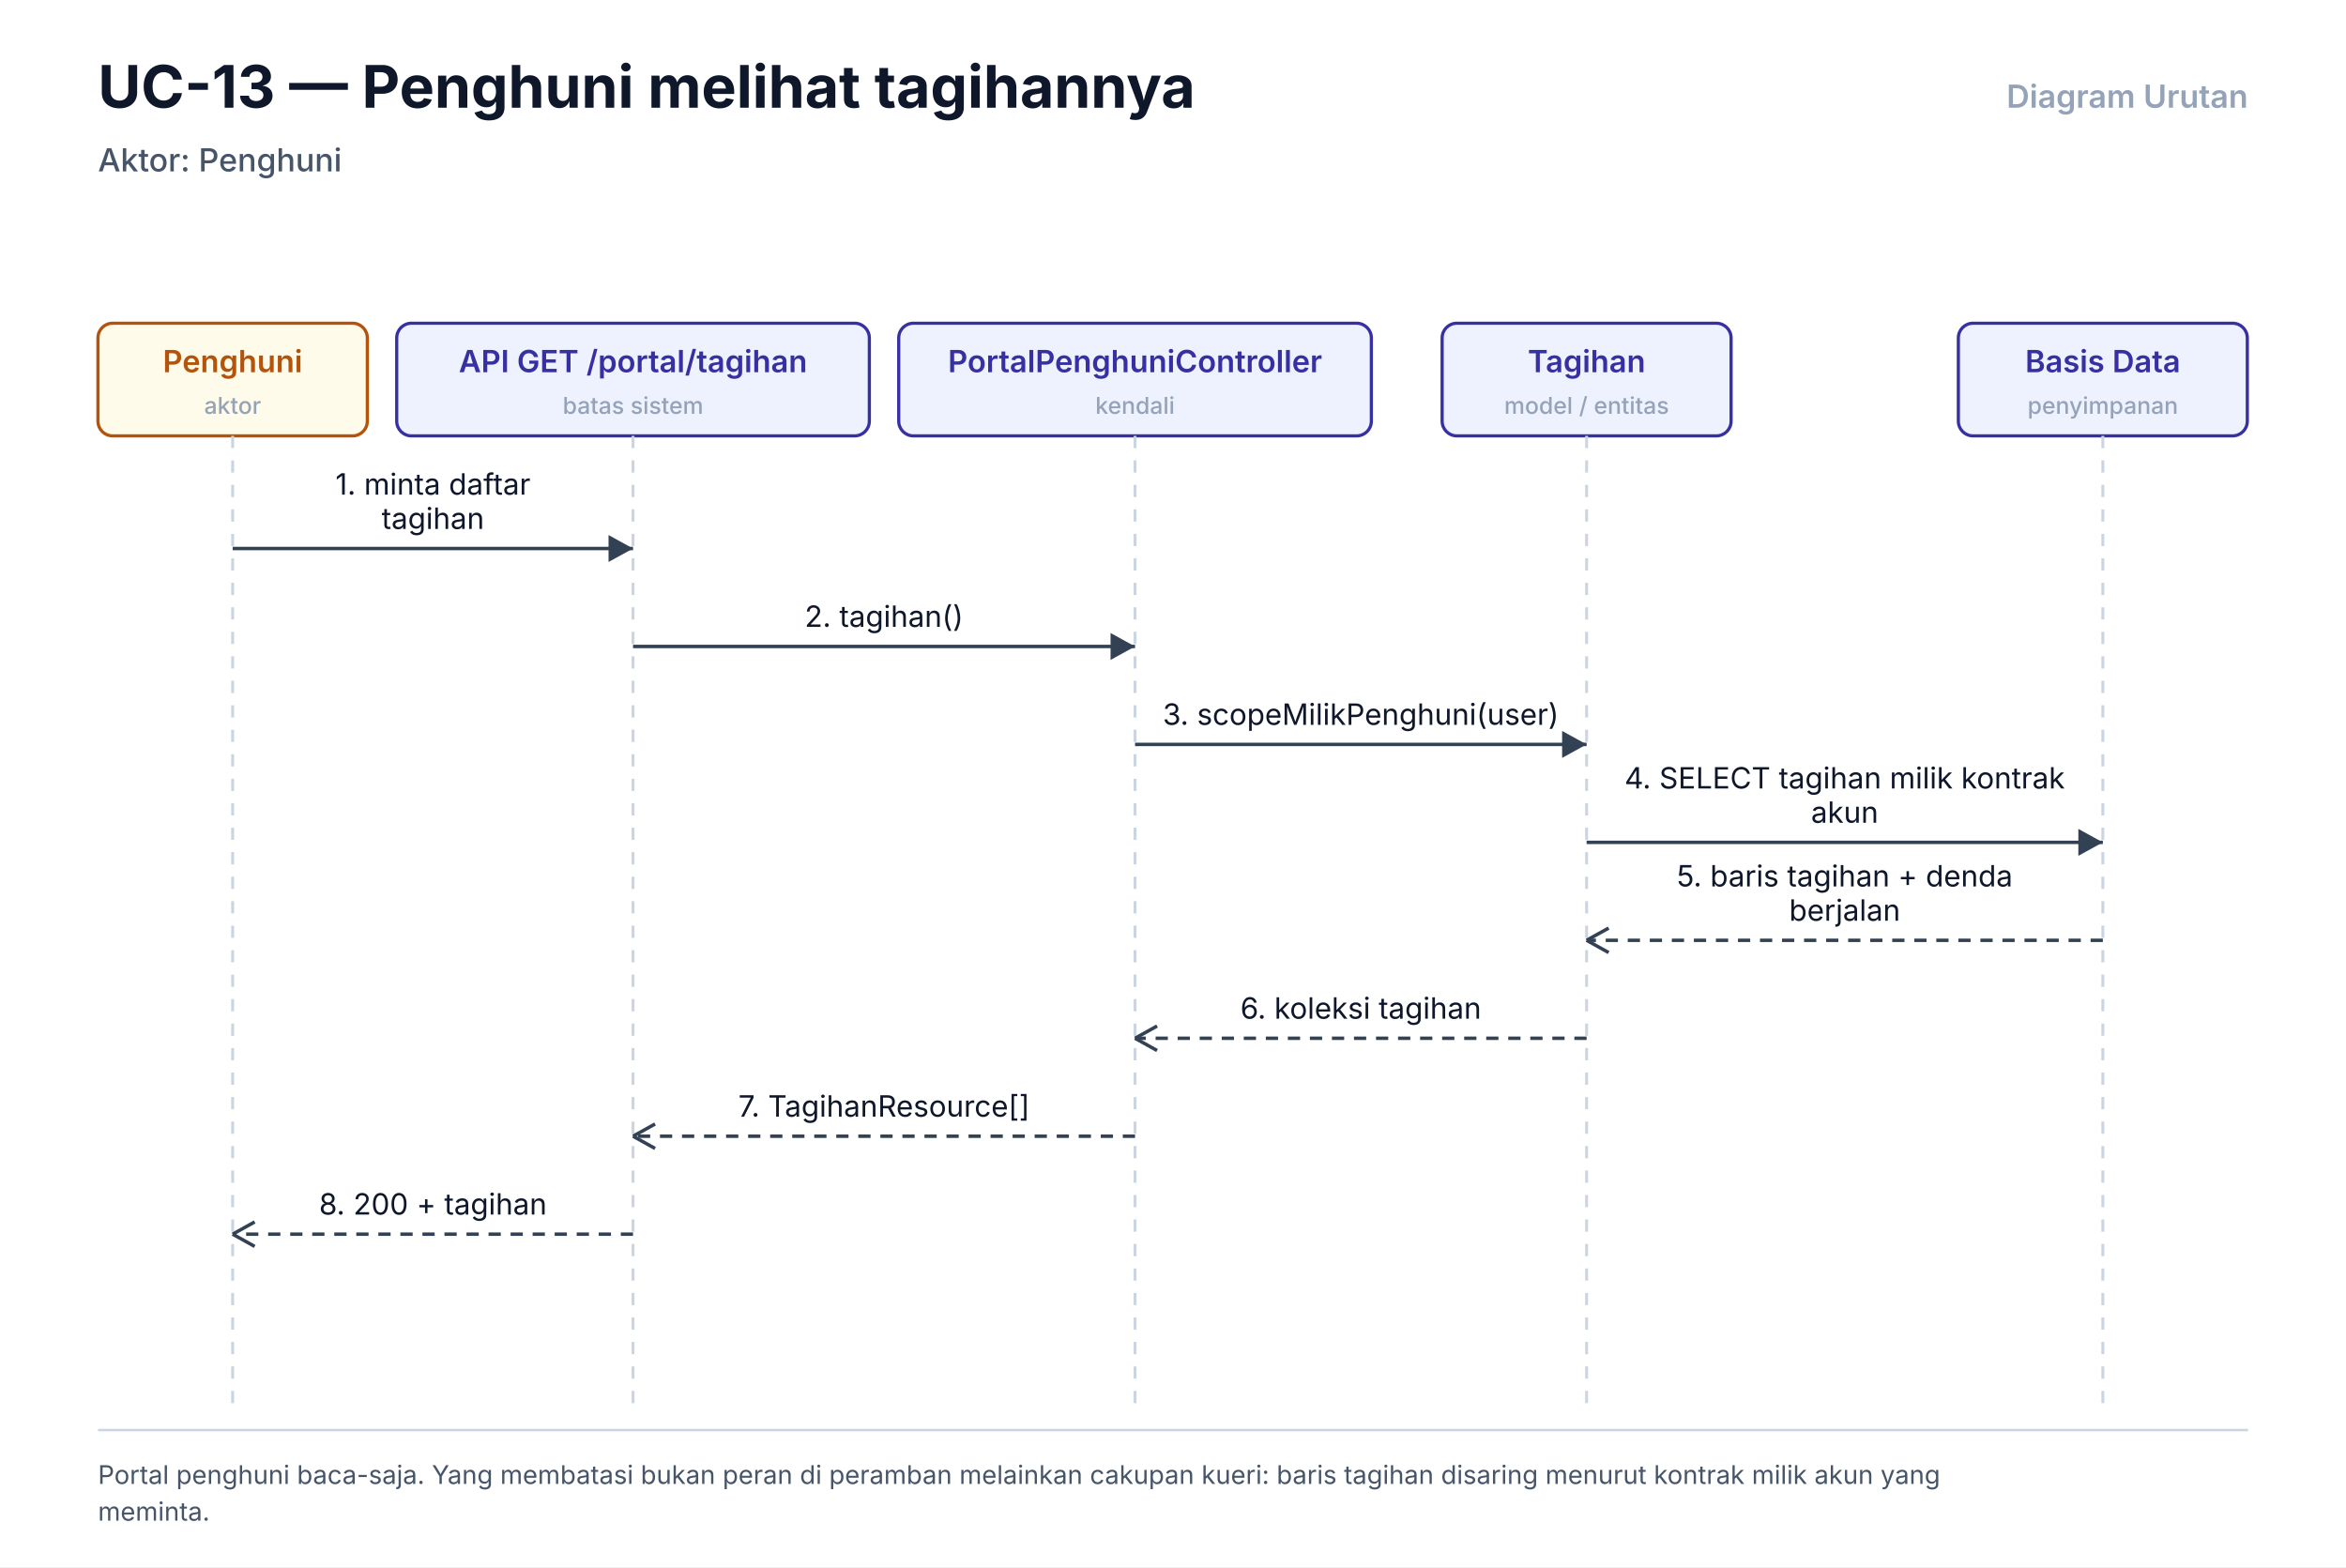
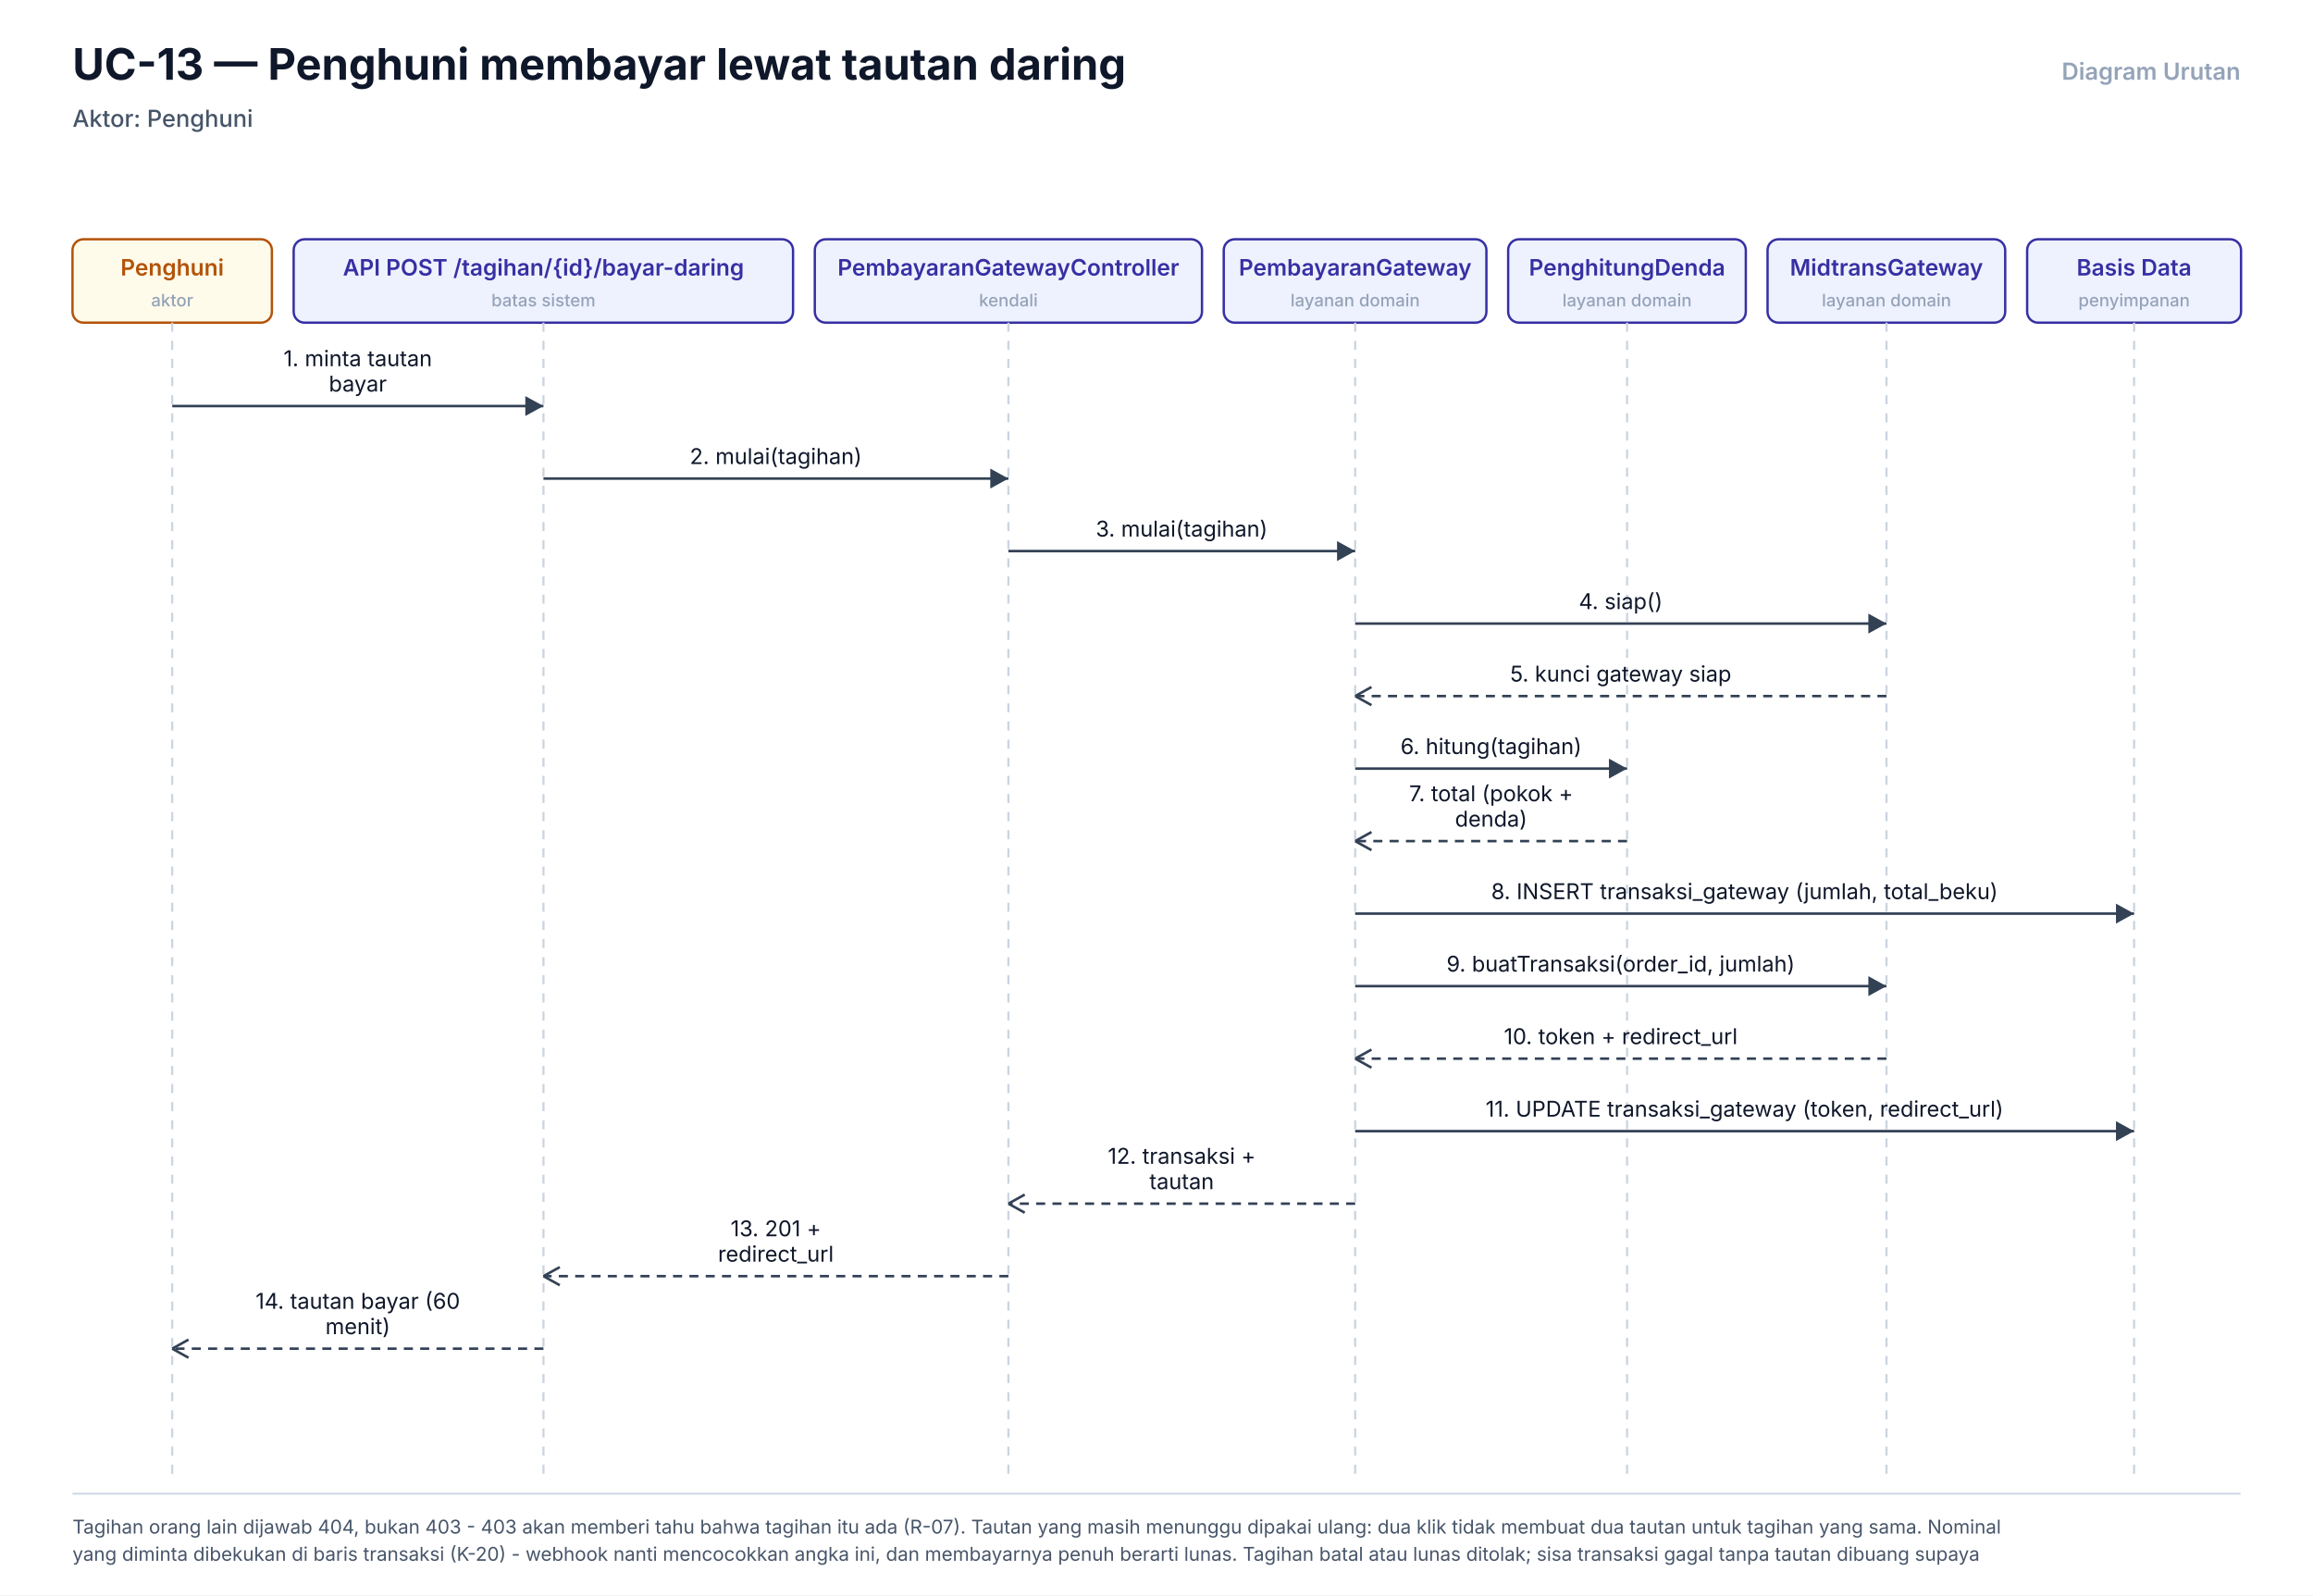
- <svg xmlns="http://www.w3.org/2000/svg" width="958" height="640" viewBox="0 0 958 640" font-family="'Segoe UI', 'Inter', 'Helvetica Neue', Arial, sans-serif">
-   <rect width="958" height="640" fill="#ffffff" />
-   <text x="40" y="44" text-anchor="start" font-size="24" font-weight="700" fill="#0f172a">UC-13 — Penghuni melihat tagihannya</text>
+ <svg xmlns="http://www.w3.org/2000/svg" width="1276" height="880" viewBox="0 0 1276 880" font-family="'Segoe UI', 'Inter', 'Helvetica Neue', Arial, sans-serif">
+   <rect width="1276" height="880" fill="#ffffff" />
+   <text x="40" y="44" text-anchor="start" font-size="24" font-weight="700" fill="#0f172a">UC-13 — Penghuni membayar lewat tautan daring</text>
  <text x="40" y="70" text-anchor="start" font-size="13" font-weight="500" fill="#475569">Aktor: Penghuni</text>
-   <text x="918" y="44" text-anchor="end" font-size="13" font-weight="600" fill="#94a3b8">Diagram Urutan</text>
+   <text x="1236" y="44" text-anchor="end" font-size="13" font-weight="600" fill="#94a3b8">Diagram Urutan</text>
  <rect x="40" y="132" width="110" height="46" rx="6" fill="#fffbeb" stroke="#b45309" stroke-width="1.3" />
  <text x="95" y="152" text-anchor="middle" font-size="12.5" font-weight="600" fill="#b45309">Penghuni</text>
  <text x="95" y="169" text-anchor="middle" font-size="9.5" font-weight="500" fill="#94a3b8">aktor</text>
-   <line x1="95" y1="178" x2="95" y2="578" stroke="#cbd5e1" stroke-width="1.2" stroke-dasharray="5 5" />
-   <rect x="162" y="132" width="193" height="46" rx="6" fill="#eef2ff" stroke="#3730a3" stroke-width="1.3" />
-   <text x="258.5" y="152" text-anchor="middle" font-size="12.5" font-weight="600" fill="#3730a3">API  GET /portal/tagihan</text>
-   <text x="258.5" y="169" text-anchor="middle" font-size="9.5" font-weight="500" fill="#94a3b8">batas sistem</text>
-   <line x1="258.5" y1="178" x2="258.5" y2="578" stroke="#cbd5e1" stroke-width="1.2" stroke-dasharray="5 5" />
-   <rect x="367" y="132" width="193" height="46" rx="6" fill="#eef2ff" stroke="#3730a3" stroke-width="1.3" />
-   <text x="463.5" y="152" text-anchor="middle" font-size="12.5" font-weight="600" fill="#3730a3">PortalPenghuniController</text>
-   <text x="463.5" y="169" text-anchor="middle" font-size="9.5" font-weight="500" fill="#94a3b8">kendali</text>
-   <line x1="463.5" y1="178" x2="463.5" y2="578" stroke="#cbd5e1" stroke-width="1.2" stroke-dasharray="5 5" />
-   <rect x="588.9" y="132" width="118" height="46" rx="6" fill="#eef2ff" stroke="#3730a3" stroke-width="1.3" />
-   <text x="647.9" y="152" text-anchor="middle" font-size="12.5" font-weight="600" fill="#3730a3">Tagihan</text>
-   <text x="647.9" y="169" text-anchor="middle" font-size="9.5" font-weight="500" fill="#94a3b8">model / entitas</text>
-   <line x1="647.9" y1="178" x2="647.9" y2="578" stroke="#cbd5e1" stroke-width="1.2" stroke-dasharray="5 5" />
-   <rect x="799.7" y="132" width="118" height="46" rx="6" fill="#eef2ff" stroke="#3730a3" stroke-width="1.3" />
-   <text x="858.7" y="152" text-anchor="middle" font-size="12.5" font-weight="600" fill="#3730a3">Basis Data</text>
-   <text x="858.7" y="169" text-anchor="middle" font-size="9.5" font-weight="500" fill="#94a3b8">penyimpanan</text>
-   <line x1="858.7" y1="178" x2="858.7" y2="578" stroke="#cbd5e1" stroke-width="1.2" stroke-dasharray="5 5" />
-   <line x1="95" y1="224" x2="258.5" y2="224" stroke="#334155" stroke-width="1.4" />
-   <path d="M258.5 224 l-10 -5.5 l0 11 z" fill="#334155" />
-   <text x="176.8" y="202" text-anchor="middle" font-size="12" font-weight="400" fill="#0f172a">1. minta daftar</text>
-   <text x="176.8" y="216" text-anchor="middle" font-size="12" font-weight="400" fill="#0f172a">tagihan</text>
-   <line x1="258.5" y1="264" x2="463.5" y2="264" stroke="#334155" stroke-width="1.4" />
-   <path d="M463.5 264 l-10 -5.5 l0 11 z" fill="#334155" />
-   <text x="361" y="256" text-anchor="middle" font-size="12" font-weight="400" fill="#0f172a">2. tagihan()</text>
-   <line x1="463.5" y1="304" x2="647.9" y2="304" stroke="#334155" stroke-width="1.4" />
-   <path d="M647.9 304 l-10 -5.5 l0 11 z" fill="#334155" />
-   <text x="555.7" y="296" text-anchor="middle" font-size="12" font-weight="400" fill="#0f172a">3. scopeMilikPenghuni(user)</text>
-   <line x1="647.9" y1="344" x2="858.7" y2="344" stroke="#334155" stroke-width="1.4" />
-   <path d="M858.7 344 l-10 -5.5 l0 11 z" fill="#334155" />
-   <text x="753.3" y="322" text-anchor="middle" font-size="12" font-weight="400" fill="#0f172a">4. SELECT tagihan milik kontrak</text>
-   <text x="753.3" y="336" text-anchor="middle" font-size="12" font-weight="400" fill="#0f172a">akun</text>
-   <line x1="858.7" y1="384" x2="647.9" y2="384" stroke="#334155" stroke-width="1.4" stroke-dasharray="5 4" />
-   <path d="M647.9 384 l9 -5 M647.9 384 l9 5" fill="none" stroke="#334155" stroke-width="1.4" />
-   <text x="753.3" y="362" text-anchor="middle" font-size="12" font-weight="400" fill="#0f172a">5. baris tagihan + denda</text>
-   <text x="753.3" y="376" text-anchor="middle" font-size="12" font-weight="400" fill="#0f172a">berjalan</text>
-   <line x1="647.9" y1="424" x2="463.5" y2="424" stroke="#334155" stroke-width="1.4" stroke-dasharray="5 4" />
-   <path d="M463.5 424 l9 -5 M463.5 424 l9 5" fill="none" stroke="#334155" stroke-width="1.4" />
-   <text x="555.7" y="416" text-anchor="middle" font-size="12" font-weight="400" fill="#0f172a">6. koleksi tagihan</text>
-   <line x1="463.5" y1="464" x2="258.5" y2="464" stroke="#334155" stroke-width="1.4" stroke-dasharray="5 4" />
-   <path d="M258.5 464 l9 -5 M258.5 464 l9 5" fill="none" stroke="#334155" stroke-width="1.4" />
-   <text x="361" y="456" text-anchor="middle" font-size="12" font-weight="400" fill="#0f172a">7. TagihanResource[]</text>
-   <line x1="258.5" y1="504" x2="95" y2="504" stroke="#334155" stroke-width="1.4" stroke-dasharray="5 4" />
-   <path d="M95 504 l9 -5 M95 504 l9 5" fill="none" stroke="#334155" stroke-width="1.4" />
-   <text x="176.8" y="496" text-anchor="middle" font-size="12" font-weight="400" fill="#0f172a">8. 200 + tagihan</text>
-   <line x1="40" y1="584" x2="918" y2="584" stroke="#cbd5e1" />
-   <text x="40" y="606" text-anchor="start" font-size="10.5" font-weight="400" fill="#475569">Portal penghuni baca-saja. Yang membatasi bukan peran di peramban melainkan cakupan kueri: baris tagihan disaring menurut kontrak milik akun yang</text>
-   <text x="40" y="621" text-anchor="start" font-size="10.5" font-weight="400" fill="#475569">meminta.</text>
+   <line x1="95" y1="178" x2="95" y2="818" stroke="#cbd5e1" stroke-width="1.2" stroke-dasharray="5 5" />
+   <rect x="162" y="132" width="275.5" height="46" rx="6" fill="#eef2ff" stroke="#3730a3" stroke-width="1.3" />
+   <text x="299.8" y="152" text-anchor="middle" font-size="12.5" font-weight="600" fill="#3730a3">API  POST /tagihan/{id}/bayar-daring</text>
+   <text x="299.8" y="169" text-anchor="middle" font-size="9.5" font-weight="500" fill="#94a3b8">batas sistem</text>
+   <line x1="299.8" y1="178" x2="299.8" y2="818" stroke="#cbd5e1" stroke-width="1.2" stroke-dasharray="5 5" />
+   <rect x="449.5" y="132" width="213.6" height="46" rx="6" fill="#eef2ff" stroke="#3730a3" stroke-width="1.3" />
+   <text x="556.3" y="152" text-anchor="middle" font-size="12.5" font-weight="600" fill="#3730a3">PembayaranGatewayController</text>
+   <text x="556.3" y="169" text-anchor="middle" font-size="9.5" font-weight="500" fill="#94a3b8">kendali</text>
+   <line x1="556.3" y1="178" x2="556.3" y2="818" stroke="#cbd5e1" stroke-width="1.2" stroke-dasharray="5 5" />
+   <rect x="675.1" y="132" width="144.9" height="46" rx="6" fill="#eef2ff" stroke="#3730a3" stroke-width="1.3" />
+   <text x="747.6" y="152" text-anchor="middle" font-size="12.5" font-weight="600" fill="#3730a3">PembayaranGateway</text>
+   <text x="747.6" y="169" text-anchor="middle" font-size="9.5" font-weight="500" fill="#94a3b8">layanan domain</text>
+   <line x1="747.6" y1="178" x2="747.6" y2="818" stroke="#cbd5e1" stroke-width="1.2" stroke-dasharray="5 5" />
+   <rect x="832" y="132" width="131.1" height="46" rx="6" fill="#eef2ff" stroke="#3730a3" stroke-width="1.3" />
+   <text x="897.6" y="152" text-anchor="middle" font-size="12.5" font-weight="600" fill="#3730a3">PenghitungDenda</text>
+   <text x="897.6" y="169" text-anchor="middle" font-size="9.5" font-weight="500" fill="#94a3b8">layanan domain</text>
+   <line x1="897.6" y1="178" x2="897.6" y2="818" stroke="#cbd5e1" stroke-width="1.2" stroke-dasharray="5 5" />
+   <rect x="975.1" y="132" width="131.1" height="46" rx="6" fill="#eef2ff" stroke="#3730a3" stroke-width="1.3" />
+   <text x="1040.7" y="152" text-anchor="middle" font-size="12.5" font-weight="600" fill="#3730a3">MidtransGateway</text>
+   <text x="1040.7" y="169" text-anchor="middle" font-size="9.5" font-weight="500" fill="#94a3b8">layanan domain</text>
+   <line x1="1040.7" y1="178" x2="1040.7" y2="818" stroke="#cbd5e1" stroke-width="1.2" stroke-dasharray="5 5" />
+   <rect x="1118.3" y="132" width="118" height="46" rx="6" fill="#eef2ff" stroke="#3730a3" stroke-width="1.3" />
+   <text x="1177.3" y="152" text-anchor="middle" font-size="12.5" font-weight="600" fill="#3730a3">Basis Data</text>
+   <text x="1177.3" y="169" text-anchor="middle" font-size="9.5" font-weight="500" fill="#94a3b8">penyimpanan</text>
+   <line x1="1177.3" y1="178" x2="1177.3" y2="818" stroke="#cbd5e1" stroke-width="1.2" stroke-dasharray="5 5" />
+   <line x1="95" y1="224" x2="299.8" y2="224" stroke="#334155" stroke-width="1.4" />
+   <path d="M299.8 224 l-10 -5.5 l0 11 z" fill="#334155" />
+   <text x="197.4" y="202" text-anchor="middle" font-size="12" font-weight="400" fill="#0f172a">1. minta tautan</text>
+   <text x="197.4" y="216" text-anchor="middle" font-size="12" font-weight="400" fill="#0f172a">bayar</text>
+   <line x1="299.8" y1="264" x2="556.3" y2="264" stroke="#334155" stroke-width="1.4" />
+   <path d="M556.3 264 l-10 -5.5 l0 11 z" fill="#334155" />
+   <text x="428" y="256" text-anchor="middle" font-size="12" font-weight="400" fill="#0f172a">2. mulai(tagihan)</text>
+   <line x1="556.3" y1="304" x2="747.6" y2="304" stroke="#334155" stroke-width="1.4" />
+   <path d="M747.6 304 l-10 -5.5 l0 11 z" fill="#334155" />
+   <text x="651.9" y="296" text-anchor="middle" font-size="12" font-weight="400" fill="#0f172a">3. mulai(tagihan)</text>
+   <line x1="747.6" y1="344" x2="1040.7" y2="344" stroke="#334155" stroke-width="1.4" />
+   <path d="M1040.7 344 l-10 -5.5 l0 11 z" fill="#334155" />
+   <text x="894.1" y="336" text-anchor="middle" font-size="12" font-weight="400" fill="#0f172a">4. siap()</text>
+   <line x1="1040.7" y1="384" x2="747.6" y2="384" stroke="#334155" stroke-width="1.4" stroke-dasharray="5 4" />
+   <path d="M747.6 384 l9 -5 M747.6 384 l9 5" fill="none" stroke="#334155" stroke-width="1.4" />
+   <text x="894.1" y="376" text-anchor="middle" font-size="12" font-weight="400" fill="#0f172a">5. kunci gateway siap</text>
+   <line x1="747.6" y1="424" x2="897.6" y2="424" stroke="#334155" stroke-width="1.4" />
+   <path d="M897.6 424 l-10 -5.5 l0 11 z" fill="#334155" />
+   <text x="822.6" y="416" text-anchor="middle" font-size="12" font-weight="400" fill="#0f172a">6. hitung(tagihan)</text>
+   <line x1="897.6" y1="464" x2="747.6" y2="464" stroke="#334155" stroke-width="1.4" stroke-dasharray="5 4" />
+   <path d="M747.6 464 l9 -5 M747.6 464 l9 5" fill="none" stroke="#334155" stroke-width="1.4" />
+   <text x="822.6" y="442" text-anchor="middle" font-size="12" font-weight="400" fill="#0f172a">7. total (pokok +</text>
+   <text x="822.6" y="456" text-anchor="middle" font-size="12" font-weight="400" fill="#0f172a">denda)</text>
+   <line x1="747.6" y1="504" x2="1177.3" y2="504" stroke="#334155" stroke-width="1.4" />
+   <path d="M1177.3 504 l-10 -5.5 l0 11 z" fill="#334155" />
+   <text x="962.4" y="496" text-anchor="middle" font-size="12" font-weight="400" fill="#0f172a">8. INSERT transaksi_gateway (jumlah, total_beku)</text>
+   <line x1="747.6" y1="544" x2="1040.7" y2="544" stroke="#334155" stroke-width="1.4" />
+   <path d="M1040.7 544 l-10 -5.5 l0 11 z" fill="#334155" />
+   <text x="894.1" y="536" text-anchor="middle" font-size="12" font-weight="400" fill="#0f172a">9. buatTransaksi(order_id, jumlah)</text>
+   <line x1="1040.7" y1="584" x2="747.6" y2="584" stroke="#334155" stroke-width="1.4" stroke-dasharray="5 4" />
+   <path d="M747.6 584 l9 -5 M747.6 584 l9 5" fill="none" stroke="#334155" stroke-width="1.4" />
+   <text x="894.1" y="576" text-anchor="middle" font-size="12" font-weight="400" fill="#0f172a">10. token + redirect_url</text>
+   <line x1="747.6" y1="624" x2="1177.3" y2="624" stroke="#334155" stroke-width="1.4" />
+   <path d="M1177.3 624 l-10 -5.5 l0 11 z" fill="#334155" />
+   <text x="962.4" y="616" text-anchor="middle" font-size="12" font-weight="400" fill="#0f172a">11. UPDATE transaksi_gateway (token, redirect_url)</text>
+   <line x1="747.6" y1="664" x2="556.3" y2="664" stroke="#334155" stroke-width="1.4" stroke-dasharray="5 4" />
+   <path d="M556.3 664 l9 -5 M556.3 664 l9 5" fill="none" stroke="#334155" stroke-width="1.4" />
+   <text x="651.9" y="642" text-anchor="middle" font-size="12" font-weight="400" fill="#0f172a">12. transaksi +</text>
+   <text x="651.9" y="656" text-anchor="middle" font-size="12" font-weight="400" fill="#0f172a">tautan</text>
+   <line x1="556.3" y1="704" x2="299.8" y2="704" stroke="#334155" stroke-width="1.4" stroke-dasharray="5 4" />
+   <path d="M299.8 704 l9 -5 M299.8 704 l9 5" fill="none" stroke="#334155" stroke-width="1.4" />
+   <text x="428" y="682" text-anchor="middle" font-size="12" font-weight="400" fill="#0f172a">13. 201 +</text>
+   <text x="428" y="696" text-anchor="middle" font-size="12" font-weight="400" fill="#0f172a">redirect_url</text>
+   <line x1="299.8" y1="744" x2="95" y2="744" stroke="#334155" stroke-width="1.4" stroke-dasharray="5 4" />
+   <path d="M95 744 l9 -5 M95 744 l9 5" fill="none" stroke="#334155" stroke-width="1.4" />
+   <text x="197.4" y="722" text-anchor="middle" font-size="12" font-weight="400" fill="#0f172a">14. tautan bayar (60</text>
+   <text x="197.4" y="736" text-anchor="middle" font-size="12" font-weight="400" fill="#0f172a">menit)</text>
+   <line x1="40" y1="824" x2="1236" y2="824" stroke="#cbd5e1" />
+   <text x="40" y="846" text-anchor="start" font-size="10.5" font-weight="400" fill="#475569">Tagihan orang lain dijawab 404, bukan 403 - 403 akan memberi tahu bahwa tagihan itu ada (R-07). Tautan yang masih menunggu dipakai ulang: dua klik tidak membuat dua tautan untuk tagihan yang sama. Nominal</text>
+   <text x="40" y="861" text-anchor="start" font-size="10.5" font-weight="400" fill="#475569">yang diminta dibekukan di baris transaksi (K-20) - webhook nanti mencocokkan angka ini, dan membayarnya penuh berarti lunas. Tagihan batal atau lunas ditolak; sisa transaksi gagal tanpa tautan dibuang supaya</text>
</svg>
